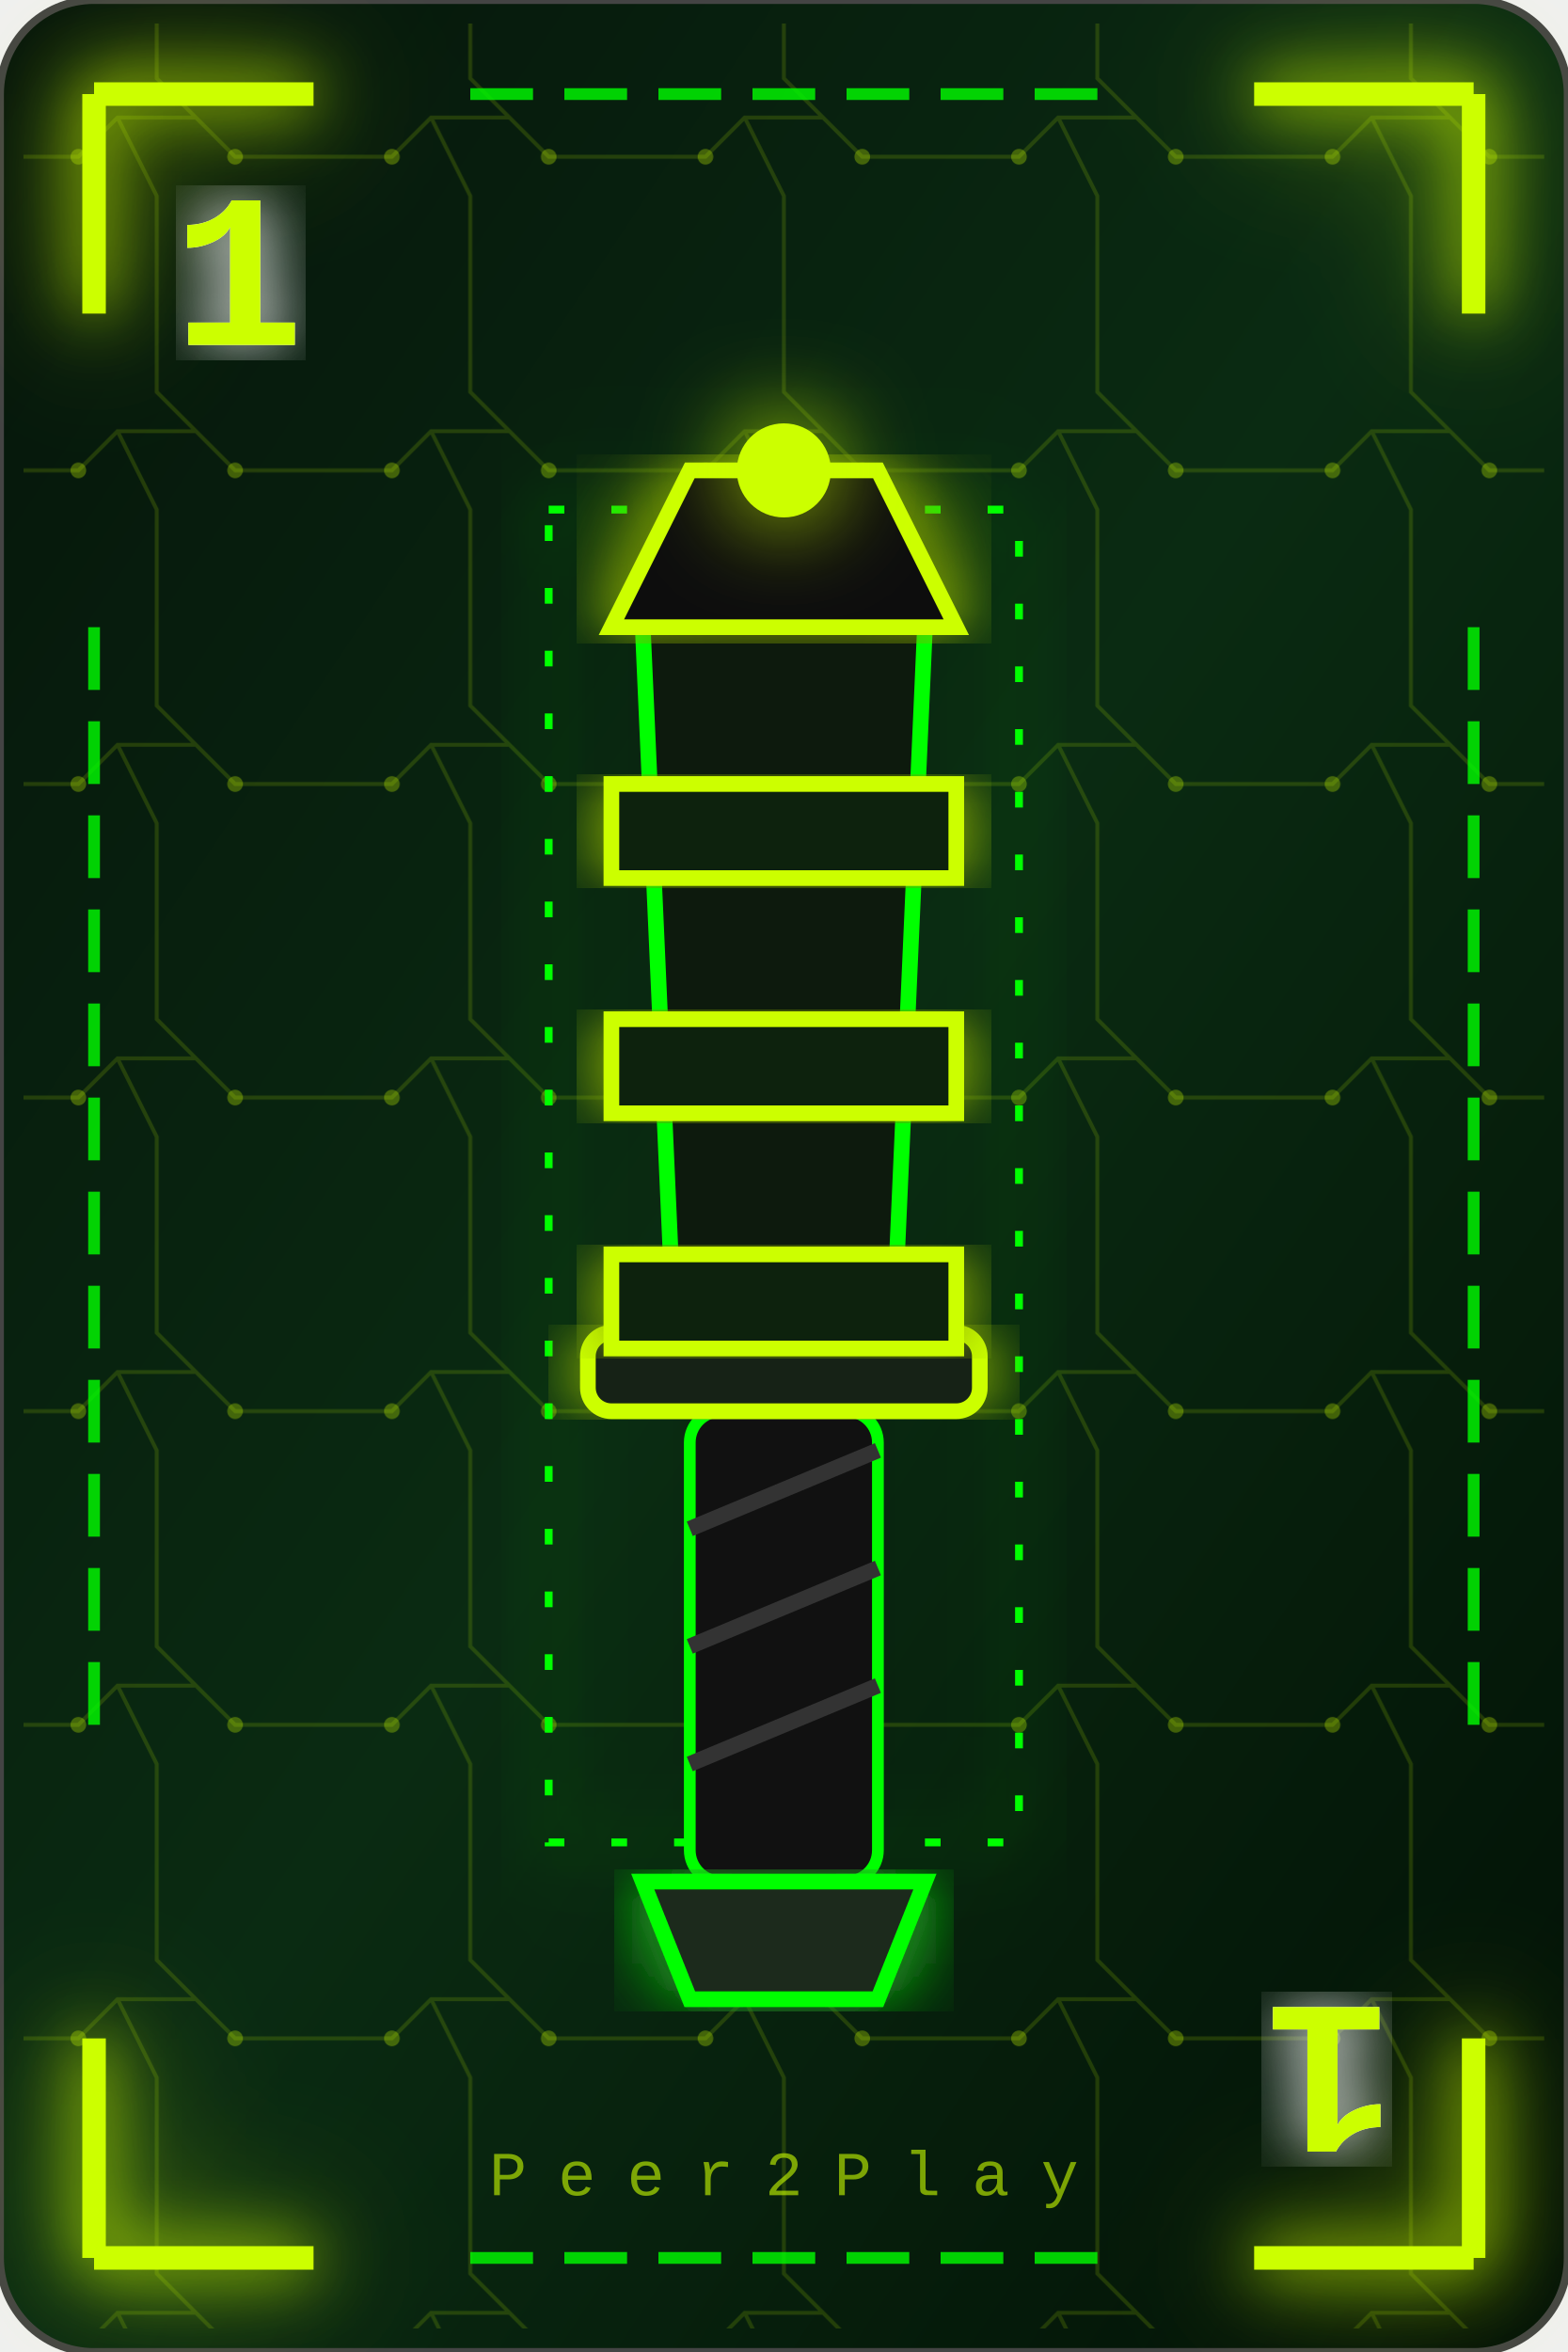
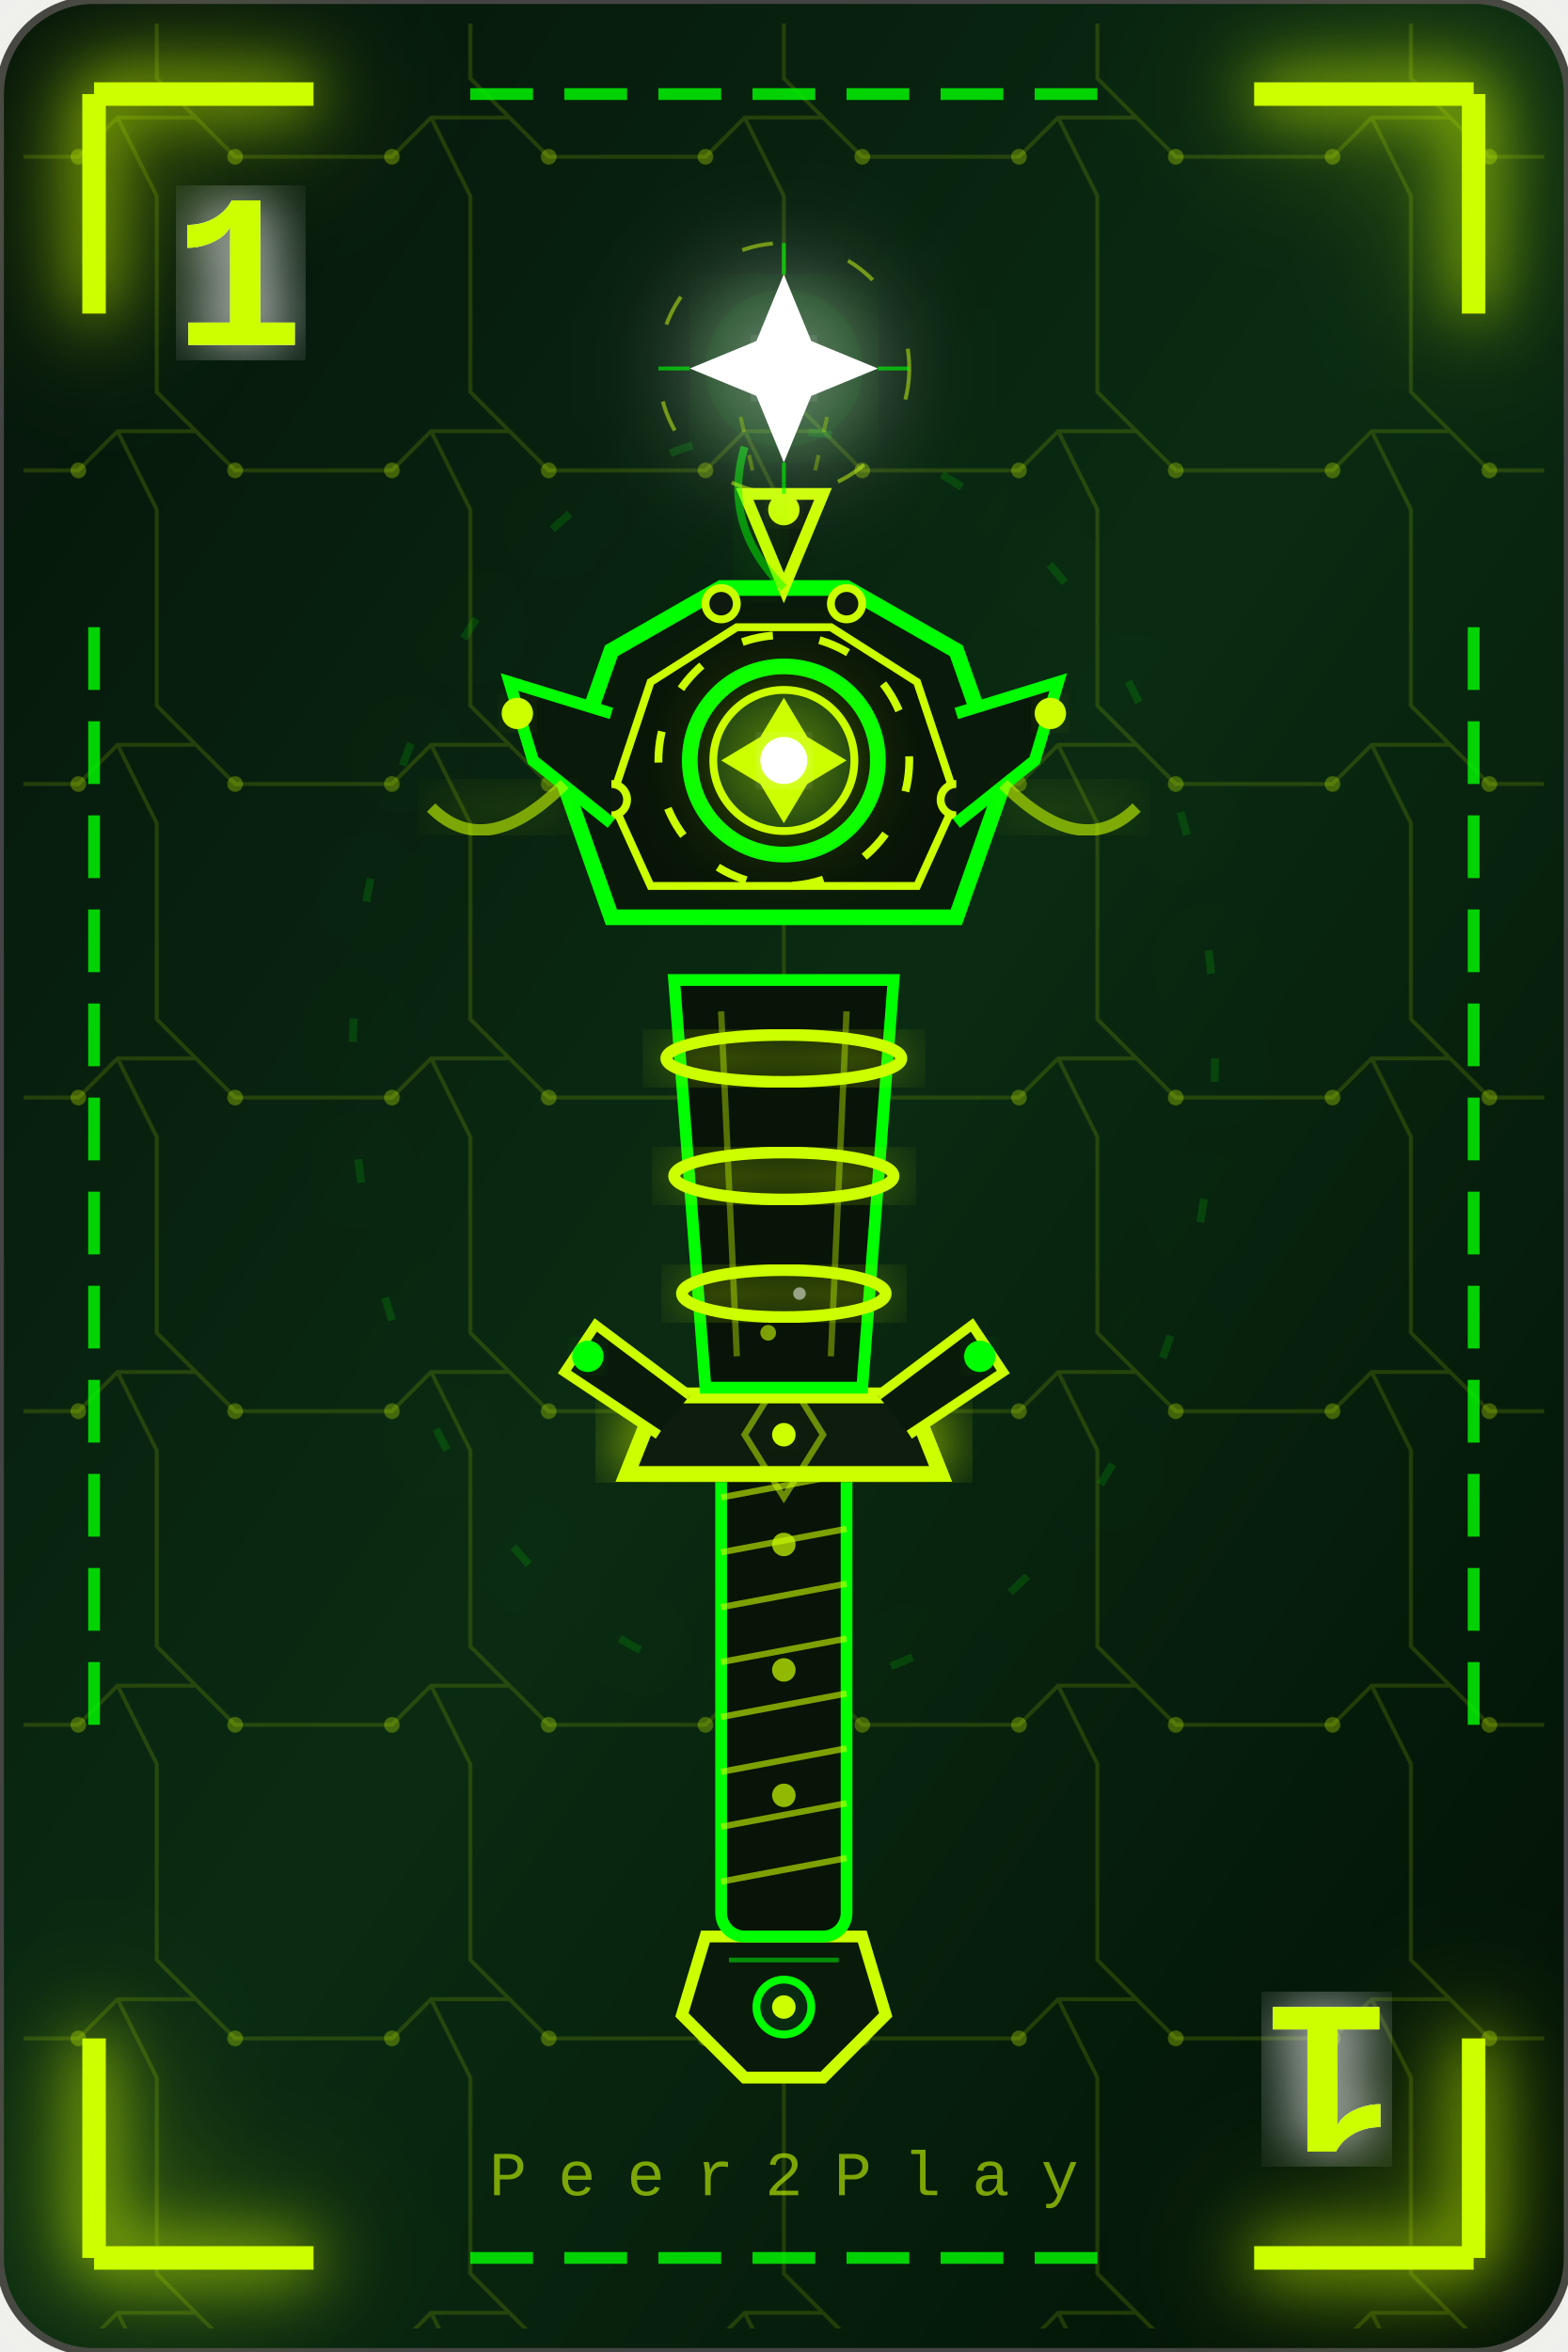
<svg xmlns="http://www.w3.org/2000/svg" width="200" height="300" viewBox="0 0 200 300">
  <defs>
    <linearGradient id="bgGradBasto" x1="0%" y1="0%" x2="100%" y2="100%">
      <stop offset="0%" stop-color="#05140a" />
      <stop offset="50%" stop-color="#0a2b12" />
      <stop offset="100%" stop-color="#021005" />
    </linearGradient>
    <filter id="neonGlowGreen">
      <feGaussianBlur stdDeviation="4" result="blur1" />
      <feGaussianBlur stdDeviation="8" result="blur2" />
      <feMerge>
        <feMergeNode in="blur2" />
        <feMergeNode in="blur1" />
        <feMergeNode in="SourceGraphic" />
      </feMerge>
    </filter>
    <filter id="neonGlowLime">
      <feGaussianBlur stdDeviation="4" result="blur1" />
      <feGaussianBlur stdDeviation="8" result="blur2" />
      <feMerge>
        <feMergeNode in="blur2" />
        <feMergeNode in="blur1" />
        <feMergeNode in="SourceGraphic" />
      </feMerge>
    </filter>
    <pattern id="circuit" x="0" y="0" width="40" height="40" patternUnits="userSpaceOnUse">
      <path d="M 0 20 L 10 20 L 15 15 L 25 15 L 30 20 L 40 20 M 20 0 L 20 10 L 25 15 M 15 15 L 20 25 L 20 40" fill="none" stroke="#ccff00" stroke-width="0.5" stroke-opacity="0.15" />
      <circle cx="10" cy="20" r="1" fill="#ccff00" fill-opacity="0.3" />
      <circle cx="30" cy="20" r="1" fill="#ccff00" fill-opacity="0.3" />
    </pattern>
  </defs>
  <rect width="200" height="300" fill="url(#bgGradBasto)" rx="12" stroke="#444" stroke-width="1" />
  <rect width="194" height="294" x="3" y="3" fill="url(#circuit)" rx="10" />
  <path d="M 12 12 L 40 12 M 160 12 L 188 12 M 188 12 L 188 40 M 188 260 L 188 288 M 188 288 L 160 288 M 40 288 L 12 288 M 12 288 L 12 260 M 12 40 L 12 12" fill="none" stroke="#ccff00" stroke-width="3" filter="url(#neonGlowLime)" />
  <path d="M 60 12 L 140 12 M 60 288 L 140 288 M 188 80 L 188 220 M 12 80 L 12 220" fill="none" stroke="#00ff00" stroke-width="1.5" stroke-dasharray="8,4" opacity="0.8" />
  <text x="22" y="44" font-family="'Courier New', monospace" font-weight="900" font-size="28" fill="#fff" filter="url(#neonGlowLime)">1</text>
  <text x="22" y="44" font-family="'Courier New', monospace" font-weight="900" font-size="28" fill="#ccff00">1</text>
  <g transform="translate(178, 256) rotate(180)">
    <text x="0" y="0" font-family="'Courier New', monospace" font-weight="900" font-size="28" fill="#fff" filter="url(#neonGlowLime)">1</text>
    <text x="0" y="0" font-family="'Courier New', monospace" font-weight="900" font-size="28" fill="#ccff00">1</text>
  </g>
-   <g id="cyberBasto" transform="translate(100, 150)">
-     <rect x="-30" y="-85" width="60" height="170" fill="none" stroke="#00ff00" stroke-width="1" stroke-dasharray="2,6" filter="url(#neonGlowGreen)">
-       <animate attributeName="stroke-dashoffset" from="16" to="0" dur="1s" repeatCount="indefinite" />
-     </rect>
-     <rect x="-12" y="30" width="24" height="60" rx="4" fill="#111" stroke="#00ff00" stroke-width="1.5" />
-     <path d="M -12,45 L 12,35 M -12,60 L 12,50 M -12,75 L 12,65" fill="none" stroke="#333" stroke-width="2" />
-     <polygon points="-18,90 18,90 12,105 -12,105" fill="#1a2b1a" stroke="#00ff00" stroke-width="2" filter="url(#neonGlowGreen)" />
-     <rect x="-25" y="20" width="50" height="10" rx="3" fill="#152015" stroke="#ccff00" stroke-width="2" filter="url(#neonGlowLime)" />
-     <path d="M -18,-70 L 18,-70 L 14,20 L -14,20 Z" fill="#0d1a0d" stroke="#00ff00" stroke-width="2" />
-     <rect x="-22" y="-50" width="44" height="12" fill="#0a200a" stroke="#ccff00" stroke-width="2" filter="url(#neonGlowLime)" />
-     <rect x="-22" y="-20" width="44" height="12" fill="#0a200a" stroke="#ccff00" stroke-width="2" filter="url(#neonGlowLime)" />
-     <rect x="-22" y="10" width="44" height="12" fill="#0a200a" stroke="#ccff00" stroke-width="2" filter="url(#neonGlowLime)" />
-     <line x1="-8" y1="-70" x2="-8" y2="20" stroke="#00ff00" stroke-width="2" filter="url(#neonGlowGreen)" />
-     <line x1="8" y1="-70" x2="8" y2="20" stroke="#00ff00" stroke-width="2" filter="url(#neonGlowGreen)" />
-     <line x1="0" y1="-65" x2="0" y2="15" stroke="#fff" stroke-width="3" filter="drop-shadow(0 0 4px #00ff00)" />
-     <polygon points="-22,-70 22,-70 12,-90 -12,-90" fill="#111" stroke="#ccff00" stroke-width="2" filter="url(#neonGlowLime)" />
-     <circle cx="0" cy="-90" r="6" fill="#ccff00" filter="drop-shadow(0 0 6px #ccff00)">
-       <animate attributeName="opacity" values="0.5;1;0.5" dur="0.5s" repeatCount="indefinite" />
+   <g transform="translate(100, 155)">
+     <ellipse cx="0" cy="-20" rx="55" ry="80" fill="none" stroke="#00ff00" stroke-width="1" stroke-dasharray="3,15" opacity="0.15" filter="url(#neonGlowGreen)">
+       <animateTransform attributeName="transform" type="rotate" from="0" to="360" dur="25s" repeatCount="indefinite" />
+     </ellipse>
+     <g transform="translate(0, 92)">
+       <polygon points="-10,0 10,0 13,10 5,18 -5,18 -13,10" fill="#0a1a0a" stroke="#ccff00" stroke-width="1.5" />
+       <circle cx="0" cy="9" r="3.5" fill="#0a2b12" stroke="#00ff00" stroke-width="1" />
+       <circle cx="0" cy="9" r="1.5" fill="#ccff00" filter="url(#neonGlowLime)">
+         <animate attributeName="opacity" values="0.4;0.9;0.4" dur="2s" repeatCount="indefinite" />
+       </circle>
+       <line x1="-7" y1="3" x2="7" y2="3" stroke="#00ff00" stroke-width="0.6" opacity="0.5" />
+     </g>
+     <rect x="-8" y="30" width="16" height="62" rx="3" fill="#071407" stroke="#00ff00" stroke-width="1.5" />
+     <g stroke="#ccff00" stroke-width="0.8" opacity="0.6">
+       <line x1="-8" y1="36" x2="8" y2="33" />
+       <line x1="-8" y1="43" x2="8" y2="40" />
+       <line x1="-8" y1="50" x2="8" y2="47" />
+       <line x1="-8" y1="57" x2="8" y2="54" />
+       <line x1="-8" y1="64" x2="8" y2="61" />
+       <line x1="-8" y1="71" x2="8" y2="68" />
+       <line x1="-8" y1="78" x2="8" y2="75" />
+       <line x1="-8" y1="85" x2="8" y2="82" />
+     </g>
+     <line x1="0" y1="32" x2="0" y2="90" stroke="#00ff00" stroke-width="2" filter="url(#neonGlowGreen)" opacity="0.5" />
+     <circle cx="0" cy="42" r="1.5" fill="#ccff00" opacity="0.7" />
+     <circle cx="0" cy="58" r="1.5" fill="#ccff00" opacity="0.7" />
+     <circle cx="0" cy="74" r="1.5" fill="#ccff00" opacity="0.7" />
+     <g transform="translate(0, 28)">
+       <polygon points="-20,5 20,5 16,-5 -16,-5" fill="#0d1a0d" stroke="#ccff00" stroke-width="2" filter="url(#neonGlowLime)" />
+       <line x1="-16" y1="-5" x2="16" y2="-5" stroke="#00ff00" stroke-width="1" filter="url(#neonGlowGreen)" />
+       <path d="M -16,0 L -28,-8 L -24,-14 L -12,-5" fill="#0a1a0a" stroke="#ccff00" stroke-width="1.2" />
+       <path d="M 16,0 L 28,-8 L 24,-14 L 12,-5" fill="#0a1a0a" stroke="#ccff00" stroke-width="1.2" />
+       <circle cx="-25" cy="-10" r="2" fill="#00ff00" filter="url(#neonGlowGreen)" />
+       <circle cx="25" cy="-10" r="2" fill="#00ff00" filter="url(#neonGlowGreen)" />
+       <polygon points="0,-8 5,0 0,8 -5,0" fill="none" stroke="#ccff00" stroke-width="0.8" opacity="0.5" />
+       <circle cx="0" cy="0" r="1.5" fill="#ccff00" filter="url(#neonGlowLime)">
+         <animate attributeName="opacity" values="0.5;1;0.5" dur="1.5s" repeatCount="indefinite" />
+       </circle>
+     </g>
+     <path d="M -10,22 L -14,-30 L 14,-30 L 10,22 Z" fill="#071407" stroke="#00ff00" stroke-width="1.5" />
+     <line x1="-6" y1="18" x2="-8" y2="-26" stroke="#ccff00" stroke-width="0.8" opacity="0.4" />
+     <line x1="6" y1="18" x2="8" y2="-26" stroke="#ccff00" stroke-width="0.8" opacity="0.4" />
+     <line x1="-3" y1="20" x2="-3" y2="-28" stroke="#00ff00" stroke-width="1.5" filter="url(#neonGlowGreen)" opacity="0.6" />
+     <line x1="3" y1="20" x2="3" y2="-28" stroke="#00ff00" stroke-width="1.5" filter="url(#neonGlowGreen)" opacity="0.6" />
+     <line x1="0" y1="18" x2="0" y2="-28" stroke="#fff" stroke-width="1.5" opacity="0.3" filter="drop-shadow(0 0 3px #ccff00)" />
+     <ellipse cx="0" cy="10" rx="13" ry="3" fill="none" stroke="#ccff00" stroke-width="1.5" filter="url(#neonGlowLime)" />
+     <ellipse cx="0" cy="-5" rx="14" ry="3" fill="none" stroke="#ccff00" stroke-width="1.5" filter="url(#neonGlowLime)" />
+     <ellipse cx="0" cy="-20" rx="15" ry="3" fill="none" stroke="#ccff00" stroke-width="1.5" filter="url(#neonGlowLime)" />
+     <circle cx="-2" cy="15" r="1" fill="#ccff00" opacity="0.6">
+       <animate attributeName="cy" values="18;-28" dur="1.5s" repeatCount="indefinite" />
+       <animate attributeName="opacity" values="0.7;0" dur="1.5s" repeatCount="indefinite" />
    </circle>
+     <circle cx="2" cy="10" r="0.8" fill="#fff" opacity="0.5">
+       <animate attributeName="cy" values="15;-25" dur="1.8s" repeatCount="indefinite" />
+       <animate attributeName="opacity" values="0.6;0" dur="1.8s" repeatCount="indefinite" />
+     </circle>
+     <g transform="translate(0, -50)">
+       <polygon points="-28,-5 -22,-22 -8,-30 8,-30 22,-22 28,-5 22,12 -22,12" fill="#0a1a0a" stroke="#00ff00" stroke-width="2" />
+       <polygon points="-22,-3 -17,-18 -6,-25 6,-25 17,-18 22,-3 17,8 -17,8" fill="#071407" stroke="#ccff00" stroke-width="1" />
+       <circle cx="-22" cy="-3" r="2" fill="#0d1a0d" stroke="#ccff00" stroke-width="1" />
+       <circle cx="22" cy="-3" r="2" fill="#0d1a0d" stroke="#ccff00" stroke-width="1" />
+       <circle cx="-8" cy="-28" r="2" fill="#0d1a0d" stroke="#ccff00" stroke-width="1" />
+       <circle cx="8" cy="-28" r="2" fill="#0d1a0d" stroke="#ccff00" stroke-width="1" />
+       <path d="M -22,-14 L -35,-18 L -32,-8 L -22,0" fill="#0a1a0a" stroke="#00ff00" stroke-width="1.5" />
+       <path d="M 22,-14 L 35,-18 L 32,-8 L 22,0" fill="#0a1a0a" stroke="#00ff00" stroke-width="1.5" />
+       <path d="M 0,-30 L -5,-42 L 5,-42 Z" fill="#0a1a0a" stroke="#ccff00" stroke-width="1.5" />
+       <circle cx="-34" cy="-14" r="2" fill="#ccff00" filter="url(#neonGlowLime)">
+         <animate attributeName="opacity" values="0.4;1;0.4" dur="1.2s" repeatCount="indefinite" />
+       </circle>
+       <circle cx="34" cy="-14" r="2" fill="#ccff00" filter="url(#neonGlowLime)">
+         <animate attributeName="opacity" values="1;0.4;1" dur="1.2s" repeatCount="indefinite" />
+       </circle>
+       <circle cx="0" cy="-40" r="2" fill="#ccff00" filter="url(#neonGlowLime)">
+         <animate attributeName="opacity" values="0.6;1;0.6" dur="0.8s" repeatCount="indefinite" />
+       </circle>
+       <circle cx="0" cy="-8" r="12" fill="#021005" stroke="#00ff00" stroke-width="2" />
+       <circle cx="0" cy="-8" r="9" fill="#0a2b12" stroke="#ccff00" stroke-width="1" />
+       <polygon points="0,-16 3,-11 8,-8 3,-5 0,0 -3,-5 -8,-8 -3,-11" fill="#ccff00" filter="drop-shadow(0 0 6px #ccff00)" />
+       <circle cx="0" cy="-8" r="3" fill="#fff" filter="url(#neonGlowLime)">
+         <animate attributeName="r" values="2;4;2" dur="1s" repeatCount="indefinite" />
+         <animate attributeName="opacity" values="0.6;1;0.6" dur="1s" repeatCount="indefinite" />
+       </circle>
+       <circle cx="0" cy="-8" r="16" fill="none" stroke="#ccff00" stroke-width="1" stroke-dasharray="4,6">
+         <animateTransform attributeName="transform" type="rotate" from="0 0 -8" to="360 0 -8" dur="6s" repeatCount="indefinite" />
+       </circle>
+       <path d="M -28,-5 Q -38,5 -45,-2" fill="none" stroke="#ccff00" stroke-width="1.5" filter="url(#neonGlowLime)" opacity="0.6">
+         <animate attributeName="d" values="M -28,-5 Q -38,5 -45,-2;M -28,-5 Q -40,-10 -48,-5;M -28,-5 Q -38,5 -45,-2" dur="0.4s" repeatCount="indefinite" />
+       </path>
+       <path d="M 28,-5 Q 38,5 45,-2" fill="none" stroke="#ccff00" stroke-width="1.5" filter="url(#neonGlowLime)" opacity="0.6">
+         <animate attributeName="d" values="M 28,-5 Q 38,5 45,-2;M 28,-5 Q 40,-10 48,-5;M 28,-5 Q 38,5 45,-2" dur="0.5s" repeatCount="indefinite" />
+       </path>
+       <path d="M 0,-30 Q -8,-38 -5,-48" fill="none" stroke="#00ff00" stroke-width="1" filter="url(#neonGlowGreen)" opacity="0.5">
+         <animate attributeName="d" values="M 0,-30 Q -8,-38 -5,-48;M 0,-30 Q 5,-40 8,-46;M 0,-30 Q -8,-38 -5,-48" dur="0.6s" repeatCount="indefinite" />
+       </path>
+     </g>
+     <g transform="translate(0, -108)">
+       <animateTransform attributeName="transform" type="translate" values="0,-110; 0,-106; 0,-110" dur="3s" repeatCount="indefinite" />
+       <circle r="10" fill="#00ff00" opacity="0.1" filter="url(#neonGlowGreen)">
+         <animate attributeName="r" values="8;13;8" dur="1.5s" repeatCount="indefinite" />
+         <animate attributeName="opacity" values="0.1;0.25;0.1" dur="1.5s" repeatCount="indefinite" />
+       </circle>
+       <circle r="16" fill="none" stroke="#ccff00" stroke-width="0.5" stroke-dasharray="4,10" opacity="0.5">
+         <animateTransform attributeName="transform" type="rotate" from="0" to="360" dur="8s" repeatCount="indefinite" />
+       </circle>
+       <polygon points="0,-12 3.5,-3.5 12,0 3.5,3.5 0,12 -3.5,3.5 -12,0 -3.5,-3.5" fill="#fff" filter="drop-shadow(0 0 8px #fff)" />
+       <circle r="3.5" fill="#fff" filter="url(#neonGlowLime)">
+         <animate attributeName="opacity" values="0.6;1;0.6" dur="0.8s" repeatCount="indefinite" />
+       </circle>
+       <g stroke="#00ff00" stroke-width="0.5" opacity="0.6">
+         <line x1="-16" y1="0" x2="-12" y2="0" />
+         <line x1="12" y1="0" x2="16" y2="0" />
+         <line x1="0" y1="-16" x2="0" y2="-12" />
+         <line x1="0" y1="12" x2="0" y2="16" />
+       </g>
+     </g>
+     <line x1="-4" y1="-95" x2="-6" y2="-104" stroke="#ccff00" stroke-width="0.5" stroke-dasharray="2,3" opacity="0.3" />
+     <line x1="4" y1="-95" x2="6" y2="-104" stroke="#ccff00" stroke-width="0.5" stroke-dasharray="2,3" opacity="0.3" />
  </g>
  <text x="100" y="280" font-family="'Courier New', monospace" font-size="8" fill="#ccff00" text-anchor="middle" letter-spacing="4" opacity="0.6">Peer2Play</text>
</svg>
